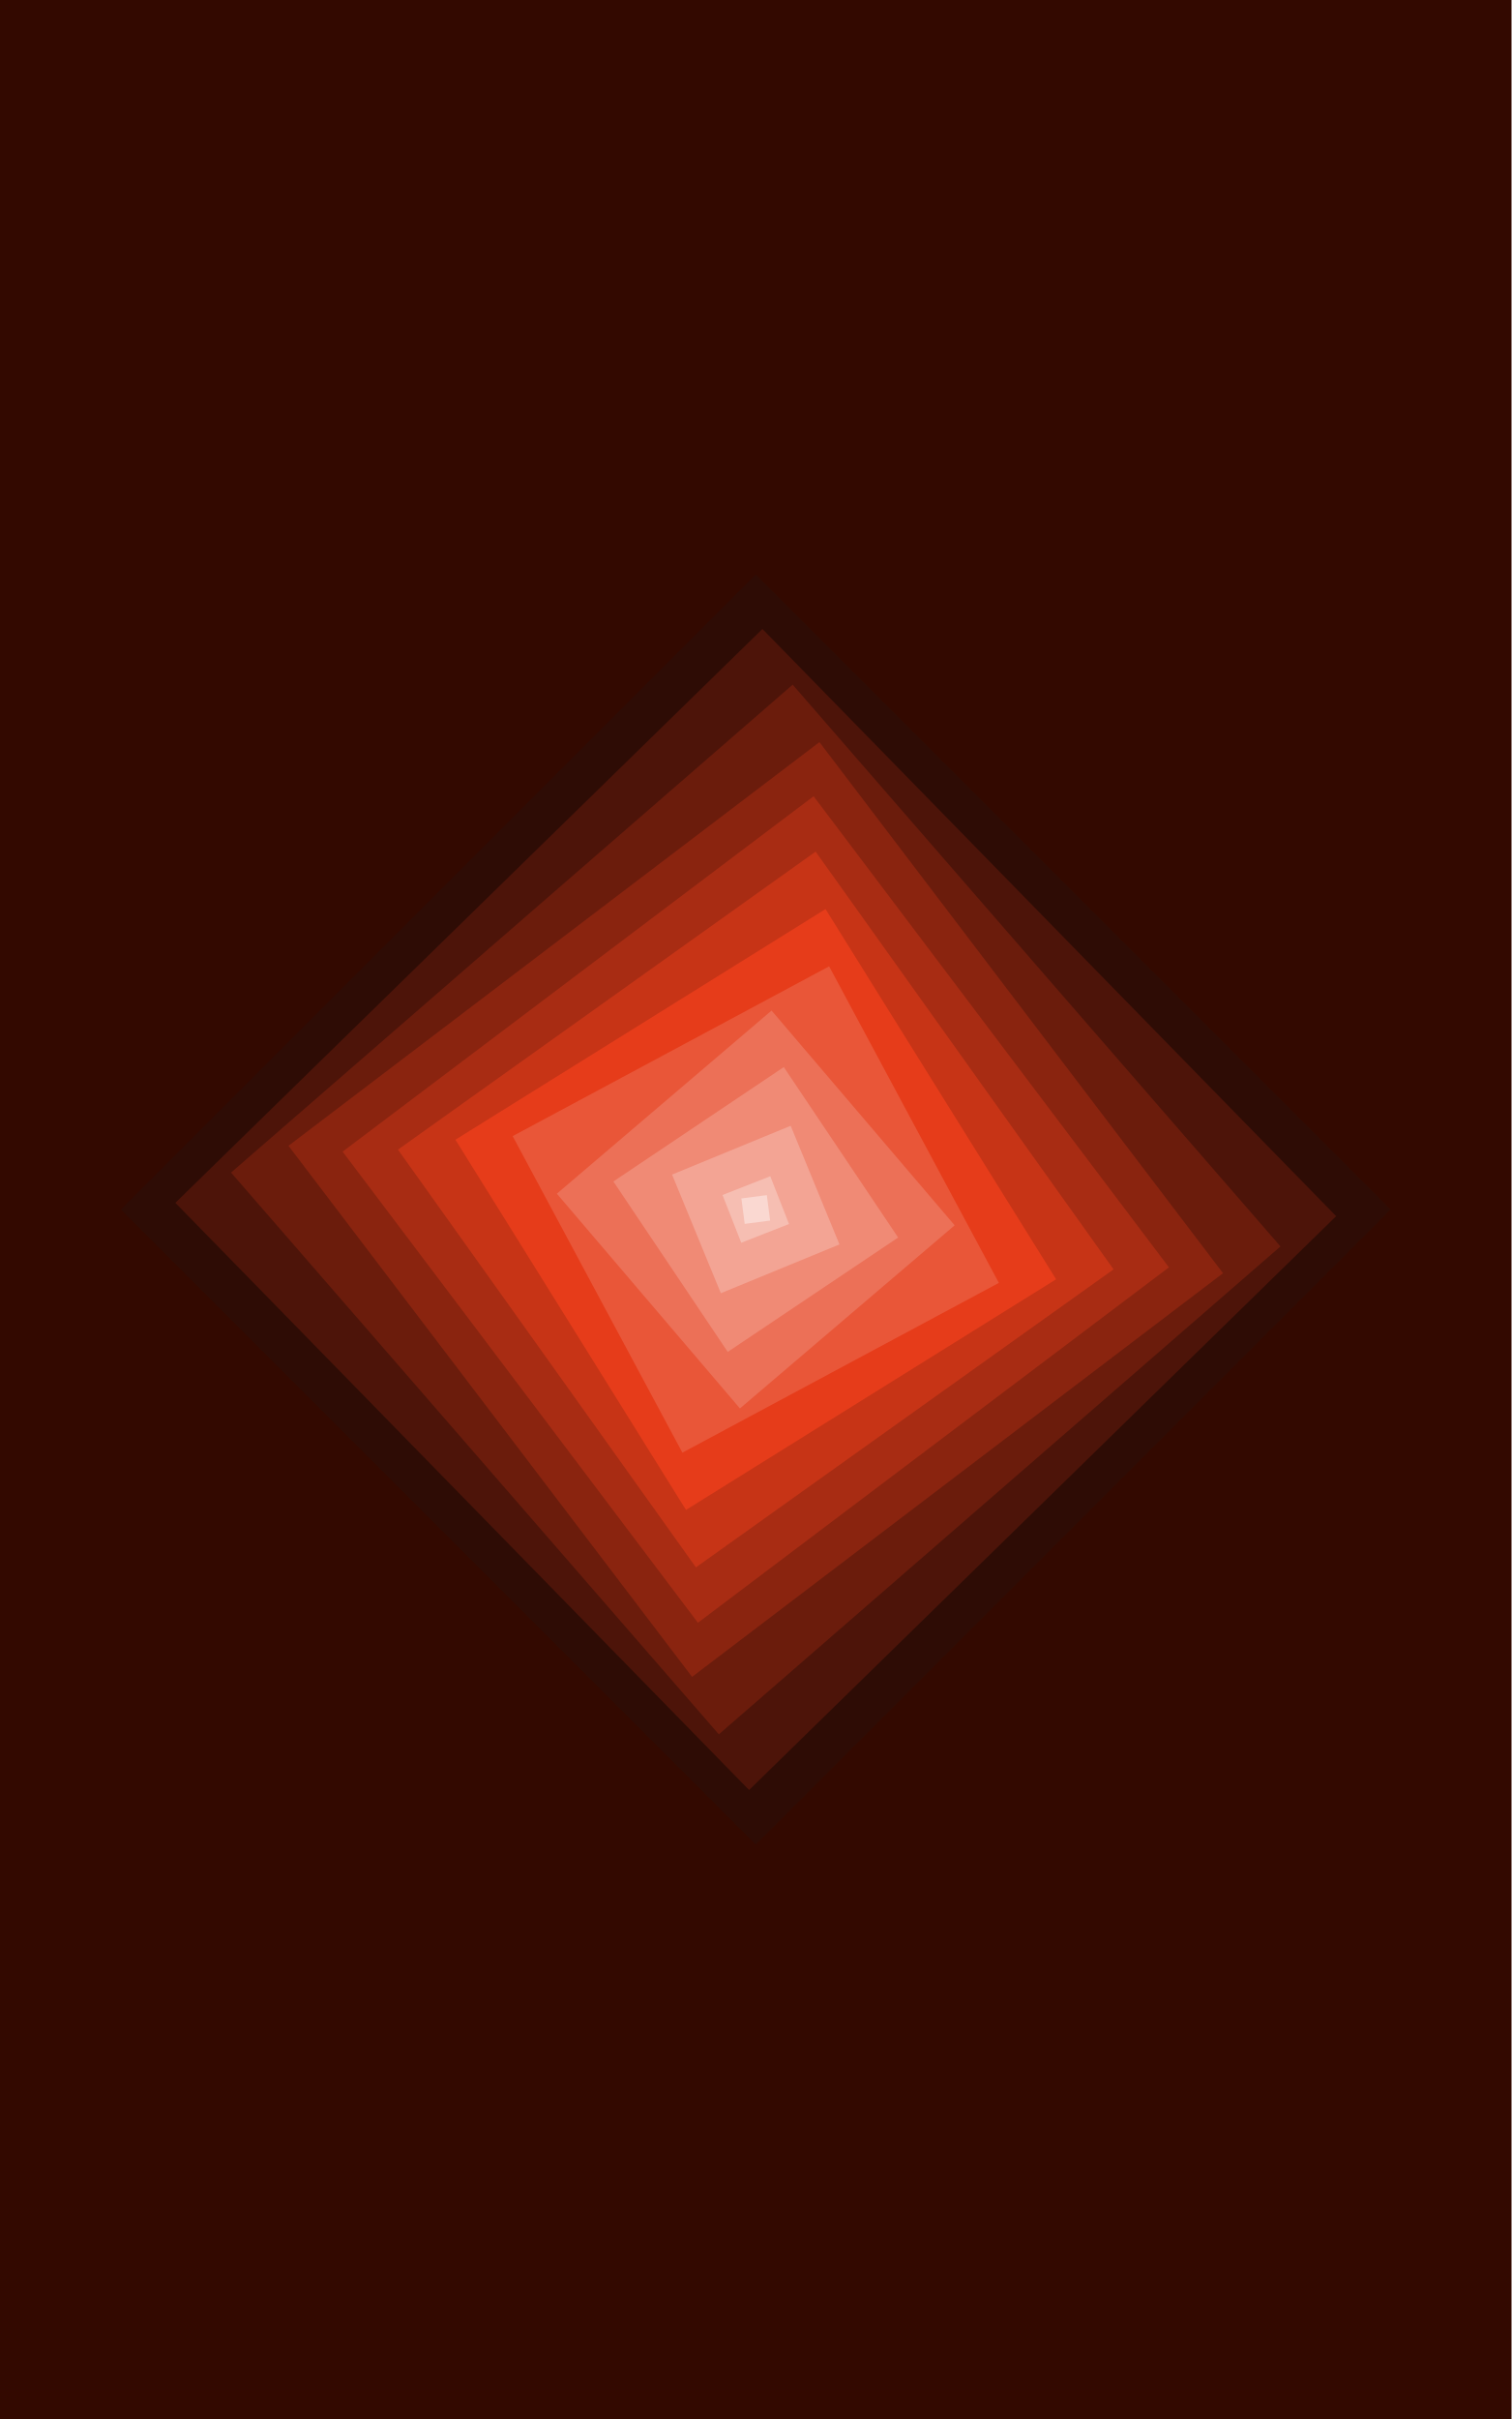
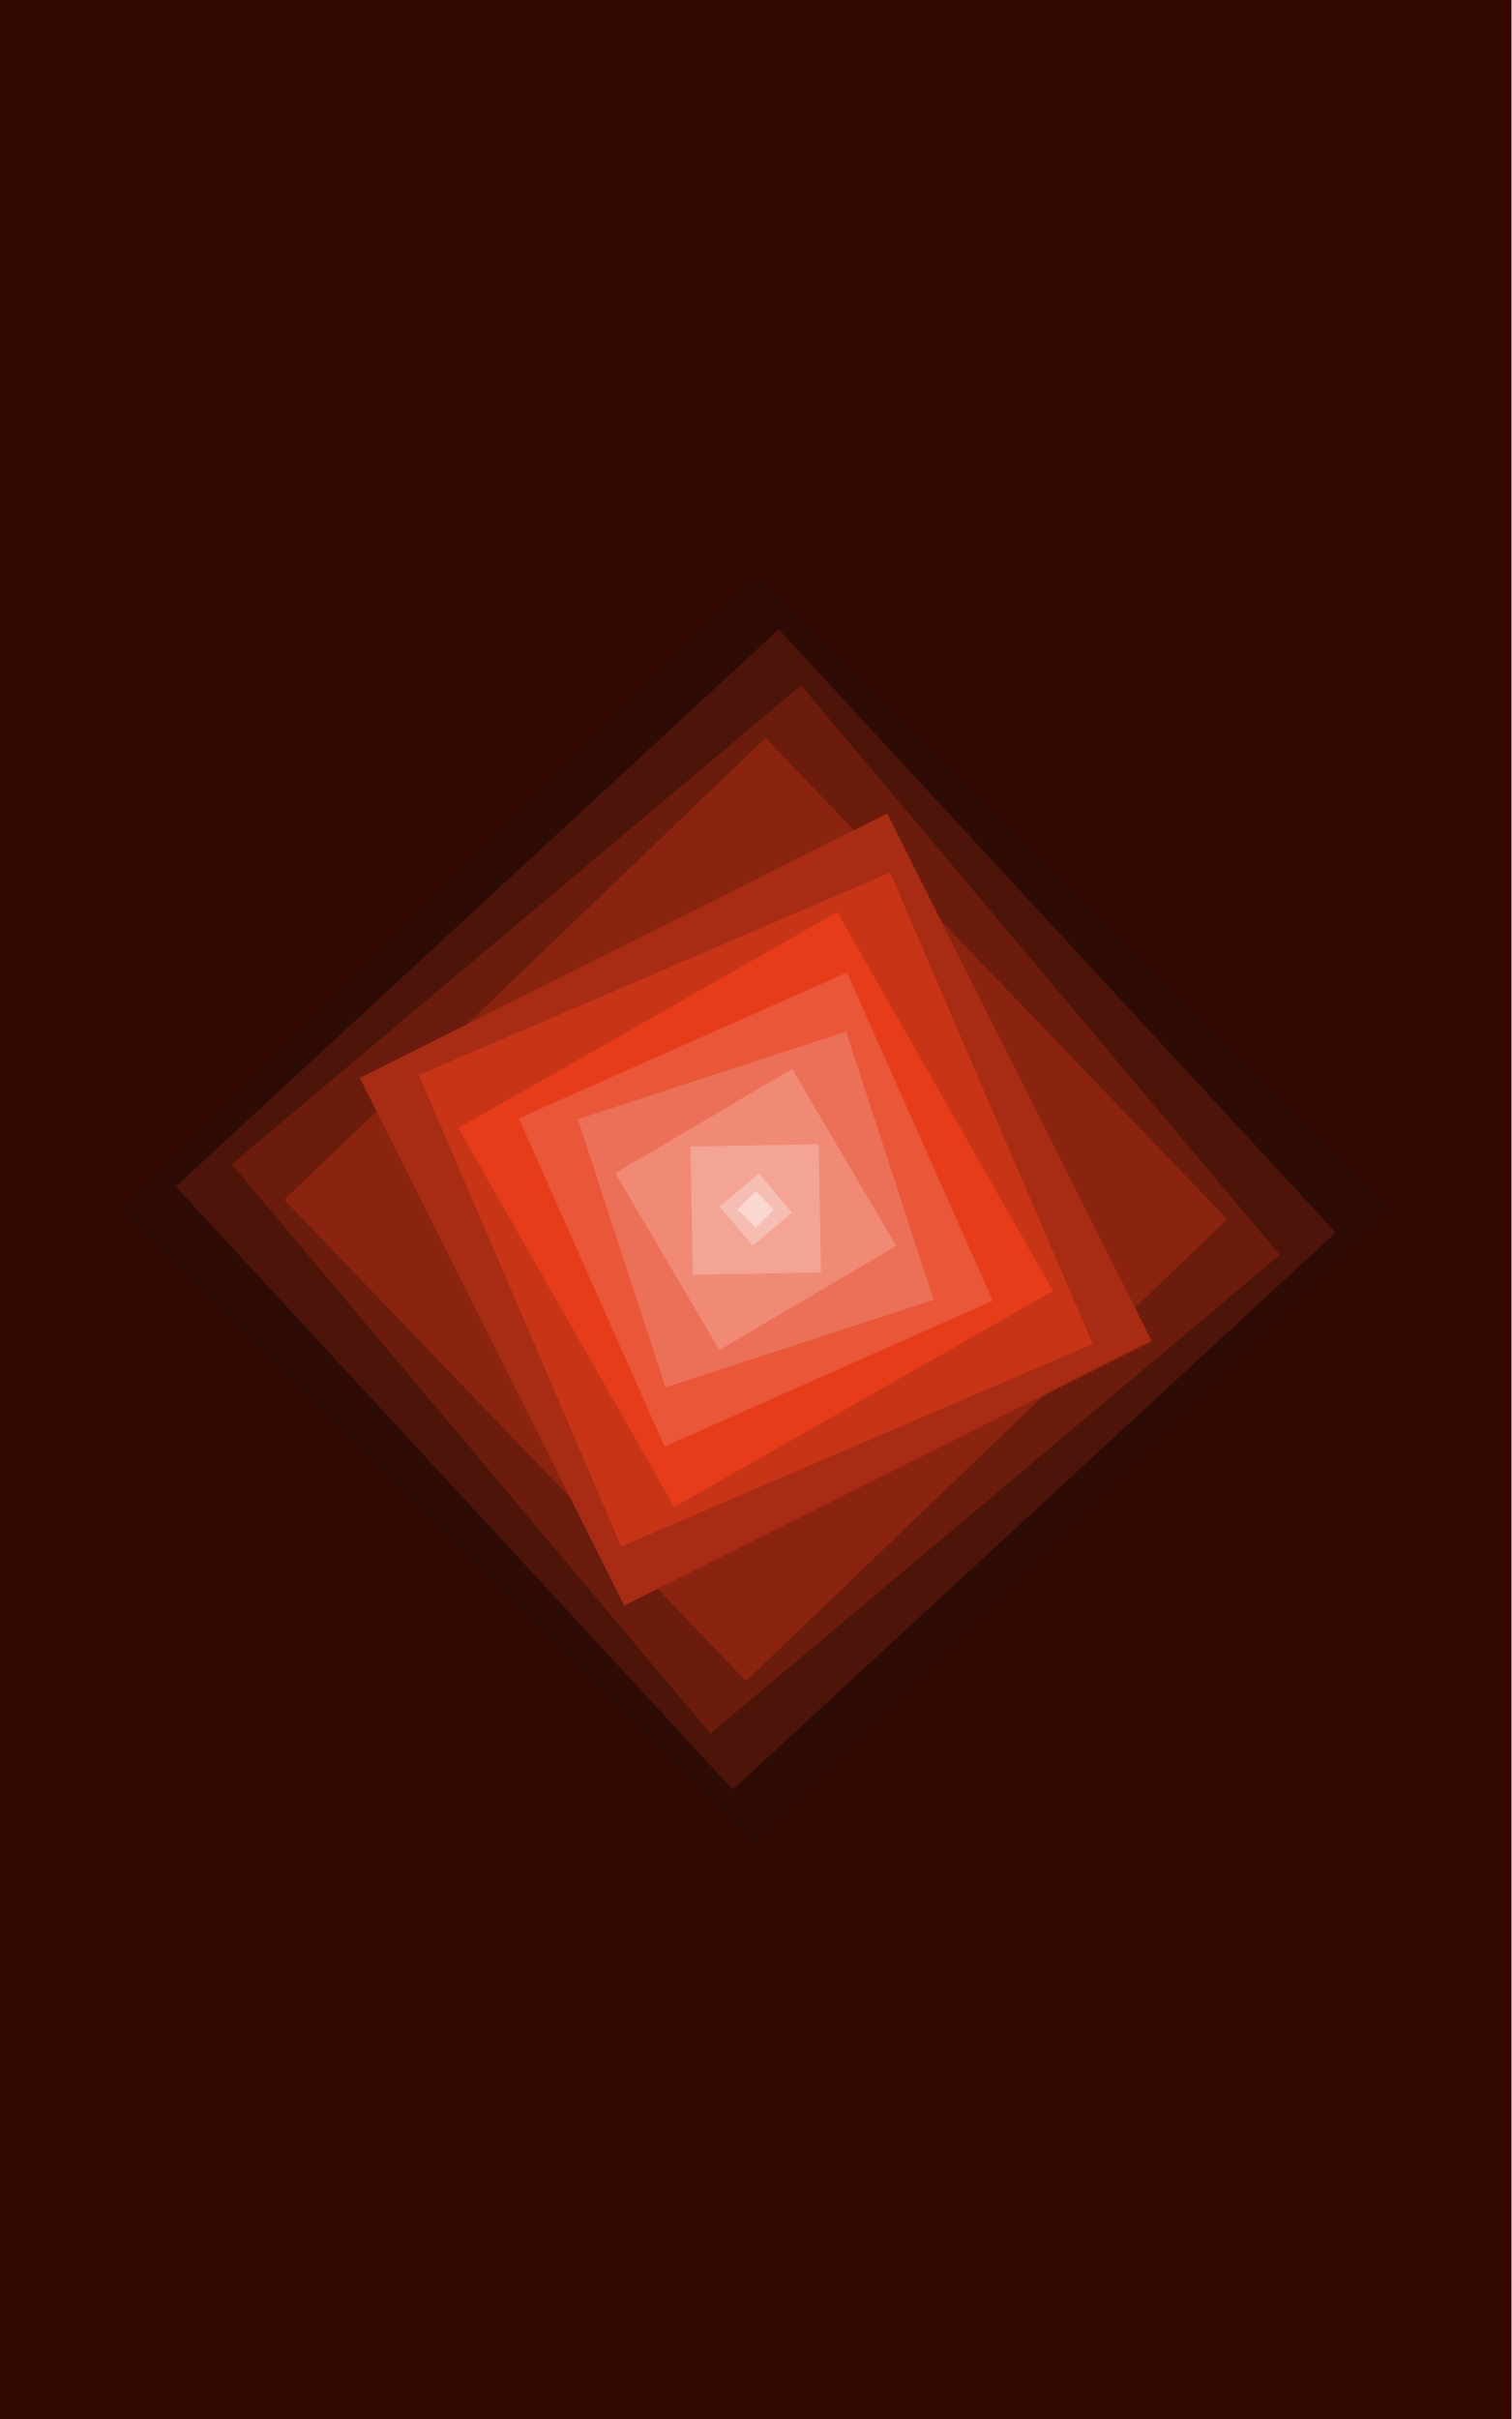
<svg xmlns="http://www.w3.org/2000/svg" viewBox="0 0 500 800" width="500" height="800" version="1.1">
  <rect width="500" height="800" fill="hsl(10,100%, 10%)" />
  <path d="M460,400L250,610L40,400L250,190z" fill="hsl(10,80%, 10%  )" />
-   <path d="M441.987,402.205L247.795,591.987L58.013,397.795L252.205,208.013z" fill="hsl(10,80%, 16.667%  )" />
-   <path d="M423.571,412.213L237.787,573.571L76.429,387.787L262.213,226.429z" fill="hsl(10,80%, 23.333%  )" />
-   <path d="M404.571,421.069L228.931,554.571L95.429,378.931L271.069,245.429z" fill="hsl(10,80%, 30%  )" />
-   <path d="M386.667,419.132L230.868,536.667L113.333,380.868L269.132,263.333z" fill="hsl(10,80%, 36.667%  )" />
-   <path d="M368.356,419.795L230.205,518.356L131.644,380.205L269.795,281.644z" fill="hsl(10,80%, 43.333%  )" />
-   <path d="M349.355,423.076L226.924,499.355L150.645,376.924L273.076,300.645z" fill="hsl(10,80%, 50%  )" />
-   <path d="M330.419,424.266L225.734,480.419L169.581,375.734L274.266,319.581z" fill="hsl(10,80%, 56.667%  )" />
-   <path d="M315.792,405.23L244.77,465.792L184.208,394.77L255.23,334.208z" fill="hsl(10,80%, 63.333%  )" />
-   <path d="M297.097,409.269L240.731,447.097L202.903,390.731L259.269,352.903z" fill="hsl(10,80%, 70%  )" />
-   <path d="M277.687,411.551L238.449,427.687L222.313,388.449L261.551,372.313z" fill="hsl(10,80%, 76.667%  )" />
-   <path d="M260.998,404.8L245.2,410.998L239.002,395.2L254.8,389.002z" fill="hsl(10,80%, 83.333%  )" />
-   <path d="M245.244,396.341L253.659,395.244L254.756,403.659L246.341,404.756z" fill="hsl(10,80%, 90%  )" />
+   <path d="M441.85,407.594L242.406,591.85L58.15,392.406L257.594,208.15z" fill="hsl(10,80%, 16.667%  )" />
+   <path d="M423.353,414.986L235.014,573.353L76.647,385.014L264.986,226.647z" fill="hsl(10,80%, 23.333%  )" />
+   <path d="M405.967,403.22L246.78,555.967L94.033,396.78L253.22,244.033z" fill="hsl(10,80%, 30%  )" />
+   <path d="M380.966,443.495L206.505,530.966L119.034,356.505L293.495,269.034z" fill="hsl(10,80%, 36.667%  )" />
+   <path d="M361.45,444.485L205.515,511.45L138.55,355.515L294.485,288.55z" fill="hsl(10,80%, 43.333%  )" />
+   <path d="M348.375,426.951L223.049,498.375L151.625,373.049L276.951,301.625z" fill="hsl(10,80%, 50%  )" />
+   <path d="M328.394,430.172L219.828,478.394L171.606,369.828L280.172,321.606z" fill="hsl(10,80%, 56.667%  )" />
+   <path d="M308.847,429.883L220.117,458.847L191.153,370.117L279.883,341.153z" fill="hsl(10,80%, 63.333%  )" />
+   <path d="M296.468,412.03L237.97,446.468L203.532,387.97L262.03,353.532z" fill="hsl(10,80%, 70%  )" />
+   <path d="M271.586,420.834L229.166,421.586L228.414,379.166L270.834,378.414z" fill="hsl(10,80%, 76.667%  )" />
+   <path d="M261.955,401.042L248.958,411.955L238.045,398.958L251.042,388.045z" fill="hsl(10,80%, 83.333%  )" />
+   <path d="M244,399.971L250.029,394L256,400.029L249.971,406z" fill="hsl(10,80%, 90%  )" />
</svg>
